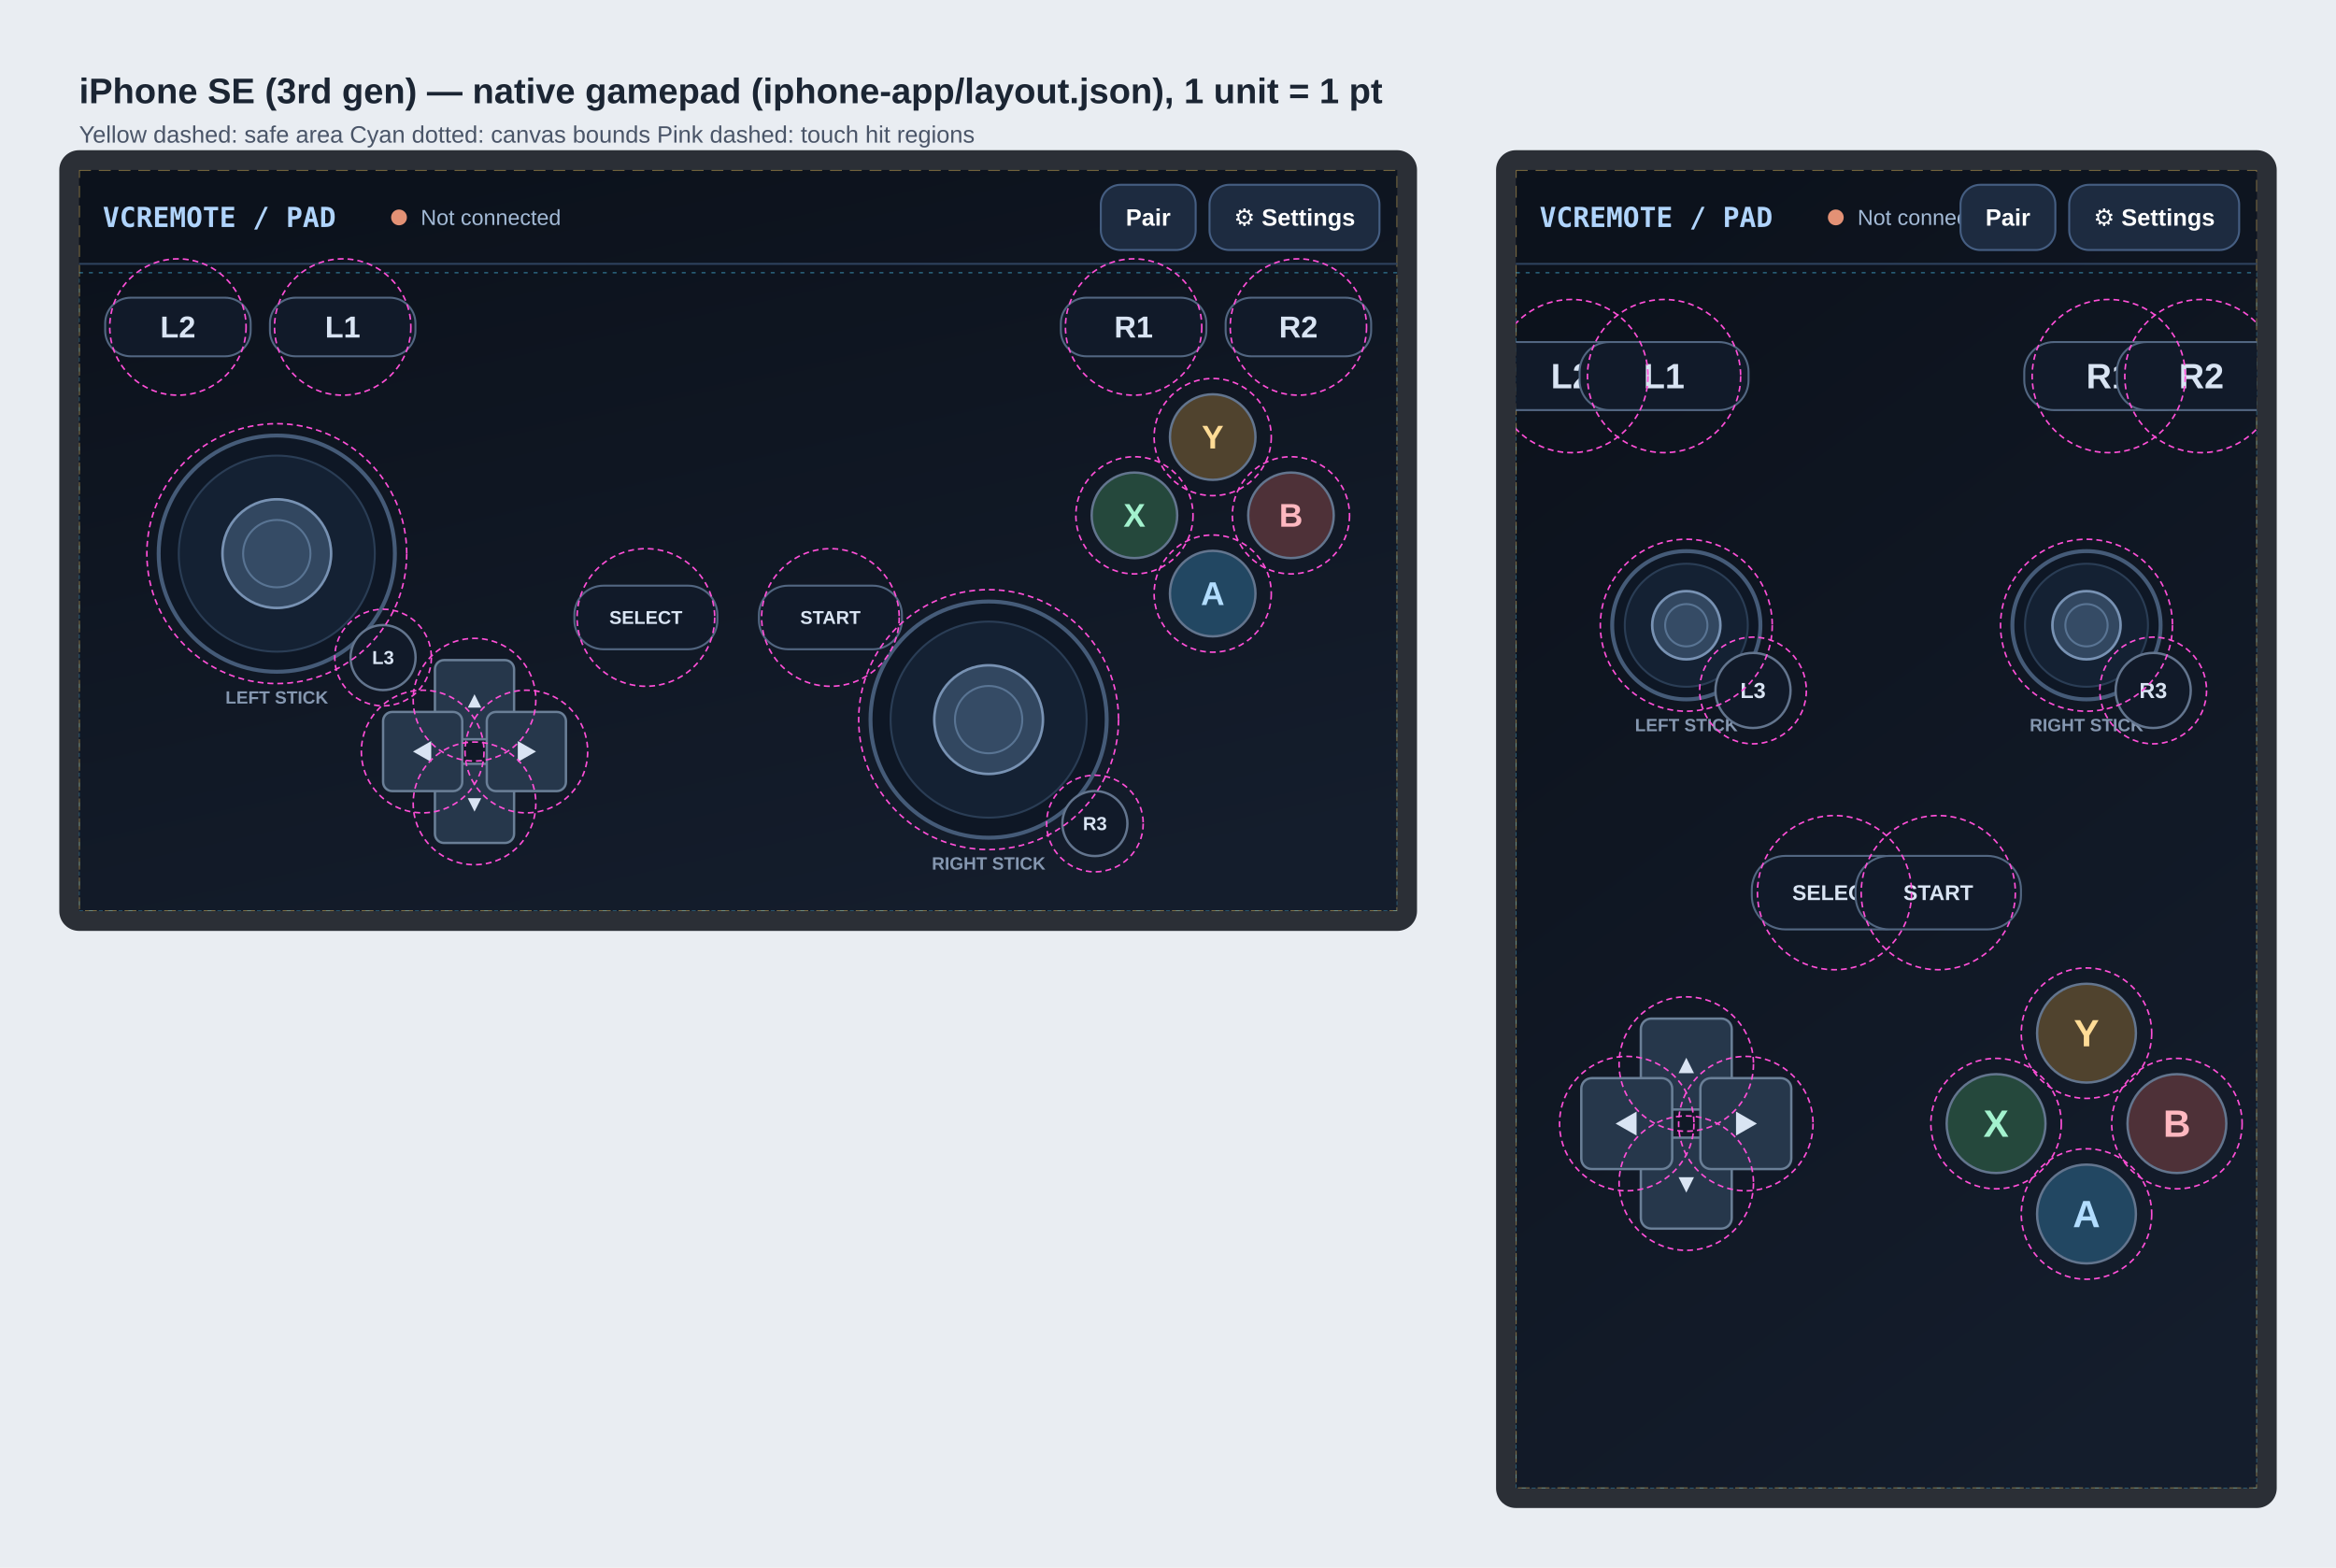
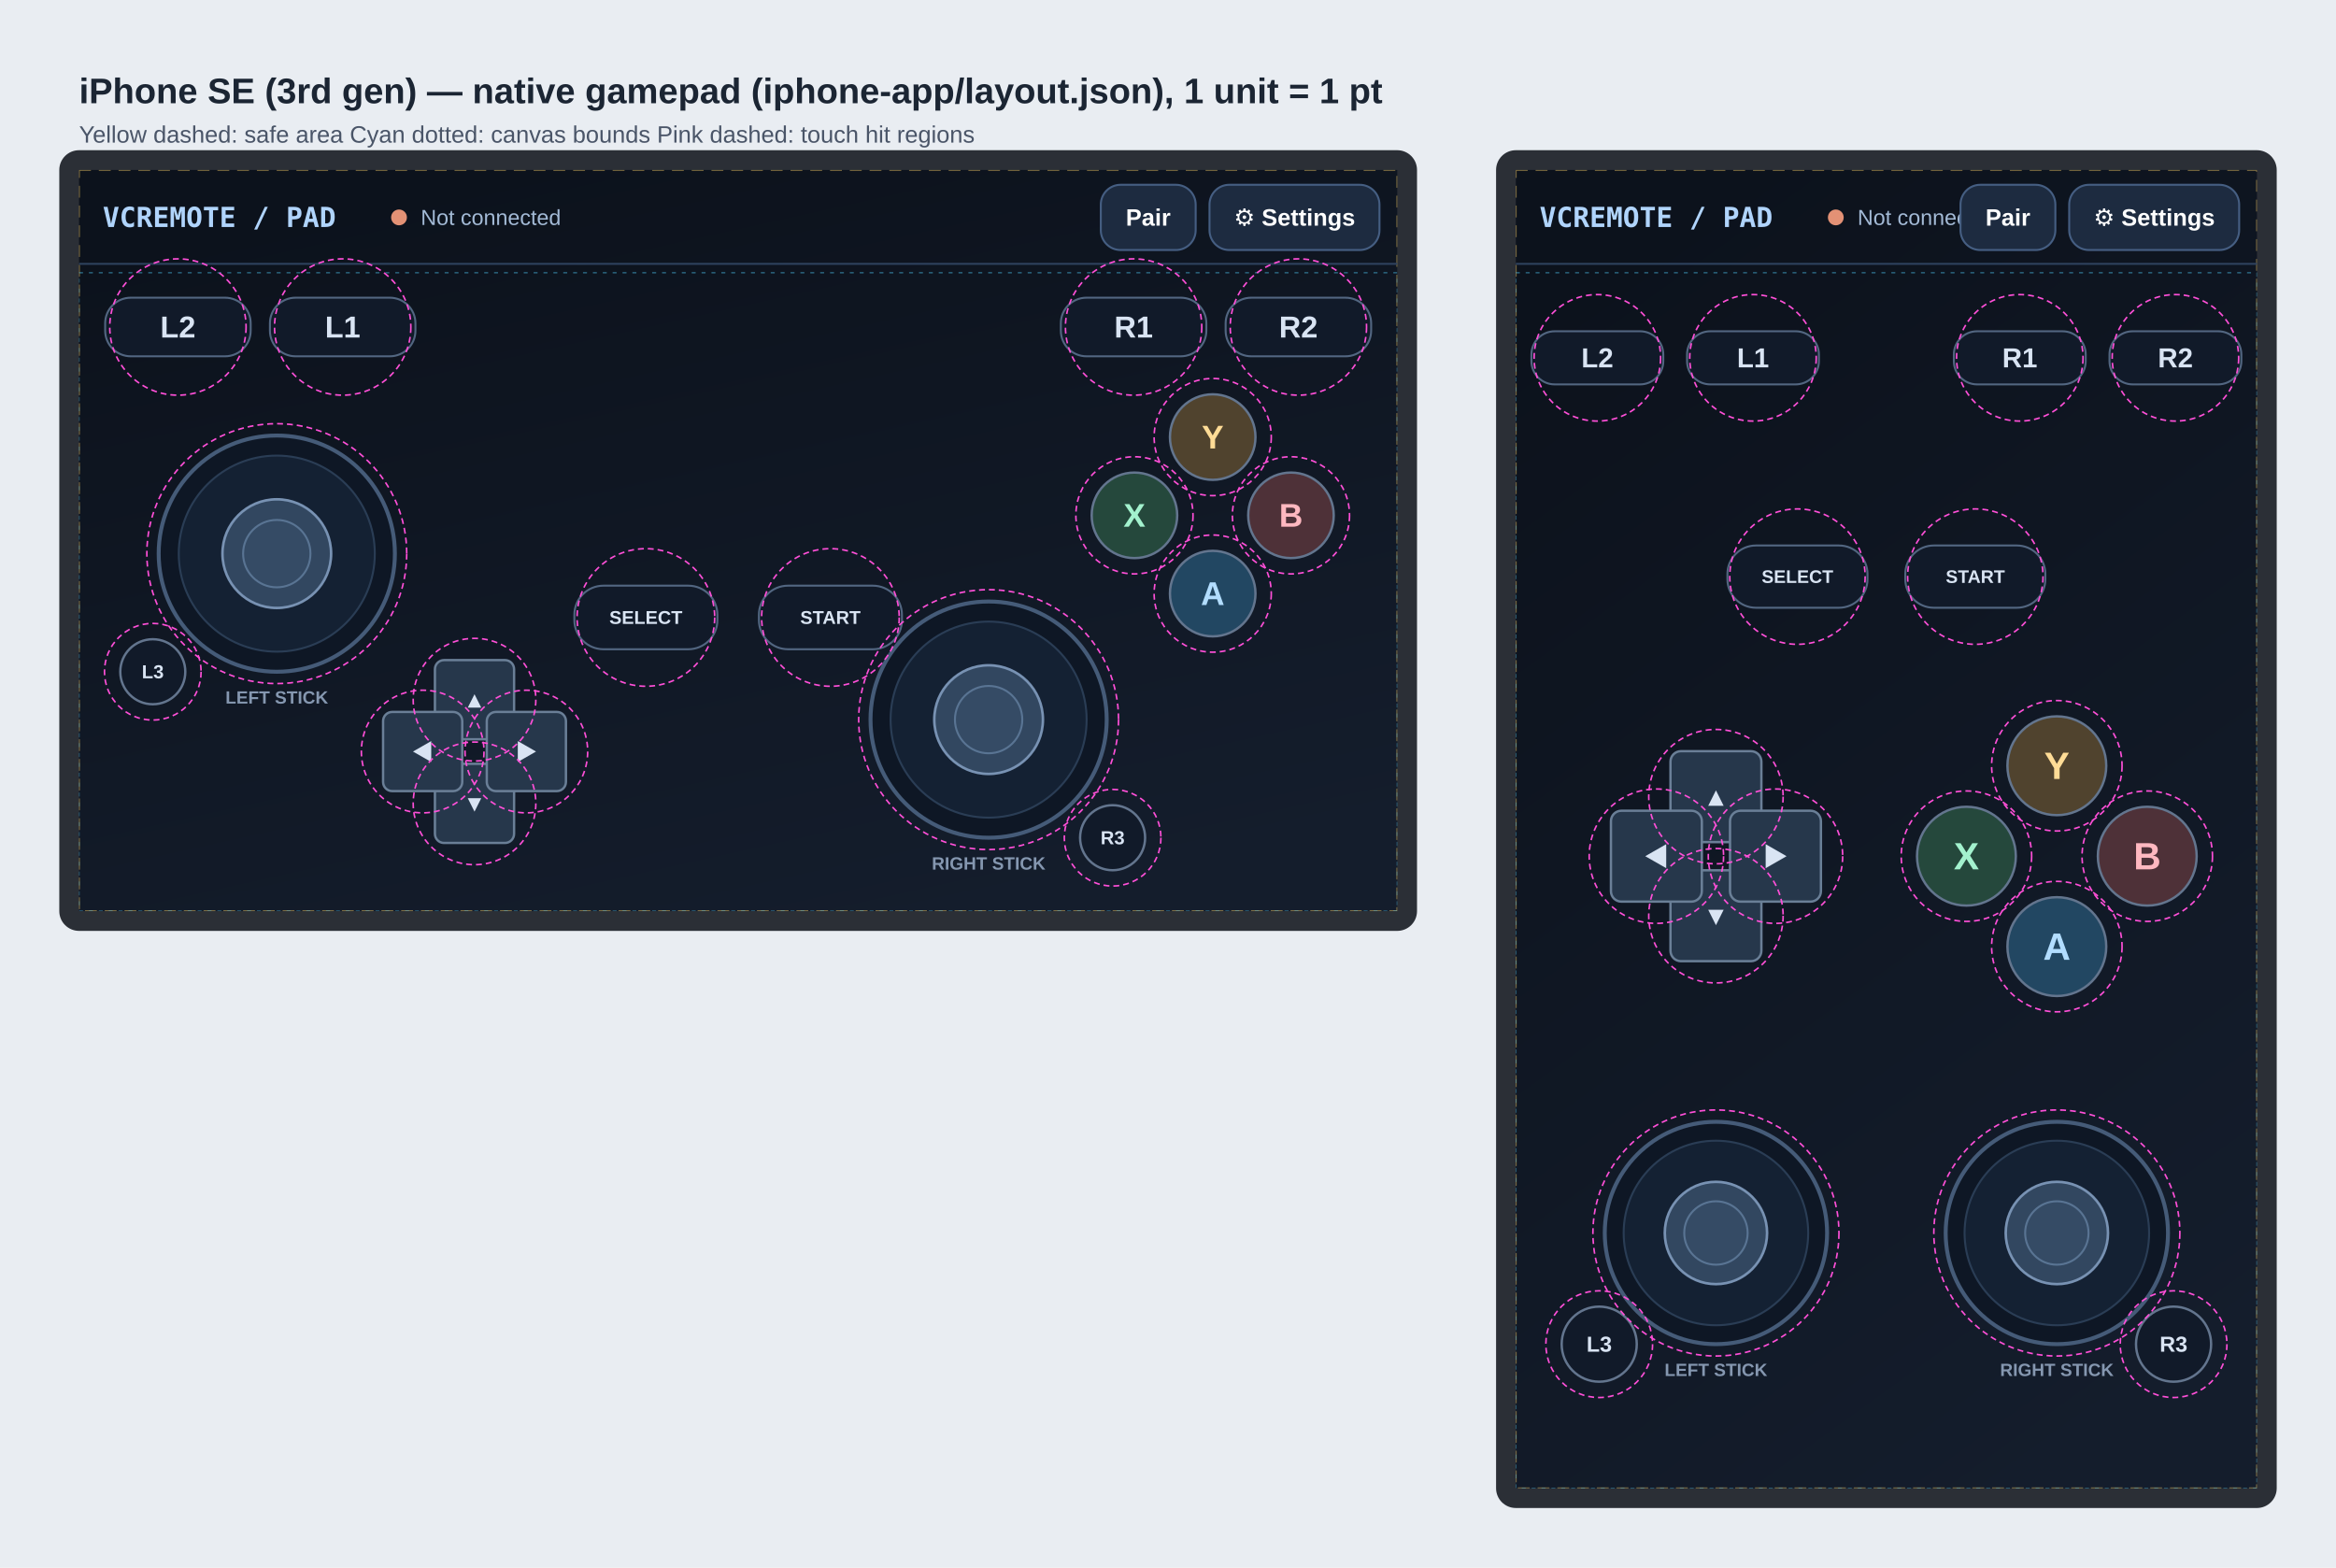
<svg xmlns="http://www.w3.org/2000/svg" viewBox="0 0 1182 793" width="1182" height="793">
  <rect width="1182" height="793" fill="#e9edf2" />
  <text x="40.00" y="46.00" font-family="-apple-system, 'SF Pro Text', system-ui, 'Helvetica Neue', Arial, sans-serif" font-size="18.00" font-weight="700" fill="#1b2533" text-anchor="start" dominant-baseline="central">iPhone SE (3rd gen) — native gamepad (iphone-app/layout.json), 1 unit = 1 pt</text>
  <text x="40.00" y="68.00" font-family="-apple-system, 'SF Pro Text', system-ui, 'Helvetica Neue', Arial, sans-serif" font-size="12.00" font-weight="500" fill="#4a5568" text-anchor="start" dominant-baseline="central">Yellow dashed: safe area   Cyan dotted: canvas bounds   Pink dashed: touch hit regions</text>
  <g transform="translate(40,86)">
    <rect x="-10" y="-10" width="687" height="395" rx="10" fill="#2b2f36" />
    <clipPath id="scr-iphone-se-landscape">
      <rect width="667" height="375" rx="0" />
    </clipPath>
    <g clip-path="url(#scr-iphone-se-landscape)">
      <defs>
        <linearGradient id="bg-iphone-se-landscape" x1="0.3" y1="0" x2="0.7" y2="1">
          <stop offset="0" stop-color="#0c121c" />
          <stop offset="1" stop-color="#141d2c" />
        </linearGradient>
      </defs>
      <rect width="667" height="375" fill="url(#bg-iphone-se-landscape)" />
      <rect x="0" y="0" width="667" height="375" fill="none" stroke="#ffd166" stroke-width="0.8" stroke-dasharray="6 4" opacity="0.55" />
      <text x="12.00" y="24.00" font-family="ui-monospace, 'SF Mono', Menlo, monospace" font-size="14.00" font-weight="700" fill="#b0d4fc" text-anchor="start" dominant-baseline="central">VCREMOTE / PAD</text>
      <circle cx="161.90" cy="24.00" r="4.00" fill="#e39175" />
      <text x="172.90" y="24.00" font-family="-apple-system, 'SF Pro Text', system-ui, 'Helvetica Neue', Arial, sans-serif" font-size="11.00" font-weight="500" fill="#a3bad6" text-anchor="start" dominant-baseline="central">Not connected</text>
      <rect x="517.00" y="7.50" width="48.00" height="33.00" rx="10.00" fill="#1d2b40" stroke="#455e82" stroke-width="1" />
      <text x="541.00" y="24.00" font-family="-apple-system, 'SF Pro Text', system-ui, 'Helvetica Neue', Arial, sans-serif" font-size="12.00" font-weight="600" fill="#ffffff" text-anchor="middle" dominant-baseline="central">Pair</text>
      <rect x="572.00" y="7.50" width="86.00" height="33.00" rx="10.00" fill="#1d2b40" stroke="#455e82" stroke-width="1" />
      <text x="615.00" y="24.00" font-family="-apple-system, 'SF Pro Text', system-ui, 'Helvetica Neue', Arial, sans-serif" font-size="12.00" font-weight="600" fill="#ffffff" text-anchor="middle" dominant-baseline="central">⚙ Settings</text>
      <rect x="0" y="47" width="667" height="1" fill="#2e425e" />
      <rect x="0" y="52" width="667" height="323" fill="none" stroke="#4fd1ff" stroke-width="0.6" stroke-dasharray="2 3" opacity="0.5" />
      <g transform="translate(0,52)">
        <circle cx="100.05" cy="142.12" r="59.76" fill="#0e1725" stroke="#455b78" stroke-width="2" />
        <circle cx="100.05" cy="142.12" r="49.60" fill="#142133" stroke="#2a3d55" stroke-width="1" />
        <circle cx="100.05" cy="142.12" r="27.49" fill="#324760" stroke="#7892b3" stroke-width="1.3" />
        <circle cx="100.05" cy="142.12" r="17.04" fill="#354b65" stroke="#597493" stroke-width="1" />
        <text x="100.05" y="214.88" font-family="-apple-system, 'SF Pro Text', system-ui, 'Helvetica Neue', Arial, sans-serif" font-size="9.00" font-weight="600" fill="#8597b0" text-anchor="middle" dominant-baseline="central">LEFT STICK</text>
        <circle cx="460.23" cy="226.10" r="59.76" fill="#0e1725" stroke="#455b78" stroke-width="2" />
        <circle cx="460.23" cy="226.10" r="49.60" fill="#142133" stroke="#2a3d55" stroke-width="1" />
        <circle cx="460.23" cy="226.10" r="27.49" fill="#324760" stroke="#7892b3" stroke-width="1.3" />
        <circle cx="460.23" cy="226.10" r="17.04" fill="#354b65" stroke="#597493" stroke-width="1" />
        <text x="460.23" y="298.86" font-family="-apple-system, 'SF Pro Text', system-ui, 'Helvetica Neue', Arial, sans-serif" font-size="9.00" font-weight="600" fill="#8597b0" text-anchor="middle" dominant-baseline="central">RIGHT STICK</text>
        <circle cx="573.62" cy="83.14" r="21.64" fill="#50432e" stroke="#63758e" stroke-width="1.2" />
        <text x="573.62" y="83.14" font-family="-apple-system, 'SF Pro Text', system-ui, 'Helvetica Neue', Arial, sans-serif" font-size="16.66" font-weight="700" fill="#ffdc96" text-anchor="middle" dominant-baseline="central">Y</text>
        <circle cx="534.02" cy="122.74" r="21.64" fill="#25483c" stroke="#63758e" stroke-width="1.2" />
        <text x="534.02" y="122.74" font-family="-apple-system, 'SF Pro Text', system-ui, 'Helvetica Neue', Arial, sans-serif" font-size="16.66" font-weight="700" fill="#a3f2ce" text-anchor="middle" dominant-baseline="central">X</text>
        <circle cx="613.22" cy="122.74" r="21.64" fill="#4e3138" stroke="#63758e" stroke-width="1.2" />
        <text x="613.22" y="122.74" font-family="-apple-system, 'SF Pro Text', system-ui, 'Helvetica Neue', Arial, sans-serif" font-size="16.66" font-weight="700" fill="#ffb8c0" text-anchor="middle" dominant-baseline="central">B</text>
        <circle cx="573.62" cy="162.34" r="21.64" fill="#224762" stroke="#63758e" stroke-width="1.2" />
        <text x="573.62" y="162.34" font-family="-apple-system, 'SF Pro Text', system-ui, 'Helvetica Neue', Arial, sans-serif" font-size="16.66" font-weight="700" fill="#b2ddff" text-anchor="middle" dominant-baseline="central">A</text>
        <rect x="180.07" y="195.99" width="40.05" height="40.05" rx="4.61" fill="#26374b" stroke="#6a7f97" stroke-width="1.2" />
        <text x="200.10" y="216.02" font-family="-apple-system, 'SF Pro Text', system-ui, 'Helvetica Neue', Arial, sans-serif" font-size="11.62" font-weight="700" fill="#d9e4f3" text-anchor="middle" dominant-baseline="central">▲</text>
        <rect x="180.07" y="248.46" width="40.05" height="40.05" rx="4.61" fill="#26374b" stroke="#6a7f97" stroke-width="1.2" />
        <text x="200.10" y="268.48" font-family="-apple-system, 'SF Pro Text', system-ui, 'Helvetica Neue', Arial, sans-serif" font-size="11.62" font-weight="700" fill="#d9e4f3" text-anchor="middle" dominant-baseline="central">▼</text>
        <rect x="153.84" y="222.22" width="40.05" height="40.05" rx="4.61" fill="#26374b" stroke="#6a7f97" stroke-width="1.2" />
        <text x="173.87" y="242.25" font-family="-apple-system, 'SF Pro Text', system-ui, 'Helvetica Neue', Arial, sans-serif" font-size="11.62" font-weight="700" fill="#d9e4f3" text-anchor="middle" dominant-baseline="central">◀</text>
        <rect x="206.31" y="222.22" width="40.05" height="40.05" rx="4.61" fill="#26374b" stroke="#6a7f97" stroke-width="1.2" />
        <text x="226.33" y="242.25" font-family="-apple-system, 'SF Pro Text', system-ui, 'Helvetica Neue', Arial, sans-serif" font-size="11.62" font-weight="700" fill="#d9e4f3" text-anchor="middle" dominant-baseline="central">▶</text>
        <rect x="13.21" y="12.62" width="73.63" height="29.66" rx="12.98" fill="#111a29" stroke="#526681" stroke-width="1" />
        <text x="50.02" y="27.46" font-family="-apple-system, 'SF Pro Text', system-ui, 'Helvetica Neue', Arial, sans-serif" font-size="15.36" font-weight="700" fill="#d9e4f3" text-anchor="middle" dominant-baseline="central">L2</text>
        <rect x="96.58" y="12.62" width="73.63" height="29.66" rx="12.98" fill="#111a29" stroke="#526681" stroke-width="1" />
        <text x="133.40" y="27.46" font-family="-apple-system, 'SF Pro Text', system-ui, 'Helvetica Neue', Arial, sans-serif" font-size="15.36" font-weight="700" fill="#d9e4f3" text-anchor="middle" dominant-baseline="central">L1</text>
        <rect x="496.78" y="12.62" width="73.63" height="29.66" rx="12.98" fill="#111a29" stroke="#526681" stroke-width="1" />
        <text x="533.60" y="27.46" font-family="-apple-system, 'SF Pro Text', system-ui, 'Helvetica Neue', Arial, sans-serif" font-size="15.36" font-weight="700" fill="#d9e4f3" text-anchor="middle" dominant-baseline="central">R1</text>
        <rect x="580.16" y="12.62" width="73.63" height="29.66" rx="12.98" fill="#111a29" stroke="#526681" stroke-width="1" />
        <text x="616.98" y="27.46" font-family="-apple-system, 'SF Pro Text', system-ui, 'Helvetica Neue', Arial, sans-serif" font-size="15.36" font-weight="700" fill="#d9e4f3" text-anchor="middle" dominant-baseline="central">R2</text>
        <rect x="250.62" y="158.33" width="72.38" height="32.17" rx="14.74" fill="#111a29" stroke="#526681" stroke-width="1" />
        <text x="286.81" y="174.42" font-family="-apple-system, 'SF Pro Text', system-ui, 'Helvetica Neue', Arial, sans-serif" font-size="9.38" font-weight="700" fill="#d9e4f3" text-anchor="middle" dominant-baseline="central">SELECT</text>
        <rect x="344.00" y="158.33" width="72.38" height="32.17" rx="14.74" fill="#111a29" stroke="#526681" stroke-width="1" />
        <text x="380.19" y="174.42" font-family="-apple-system, 'SF Pro Text', system-ui, 'Helvetica Neue', Arial, sans-serif" font-size="9.38" font-weight="700" fill="#d9e4f3" text-anchor="middle" dominant-baseline="central">START</text>
-         <circle cx="153.83" cy="194.70" r="16.45" fill="#111a29" stroke="#63758e" stroke-width="1.2" />
-         <text x="153.83" y="194.70" font-family="-apple-system, 'SF Pro Text', system-ui, 'Helvetica Neue', Arial, sans-serif" font-size="9.54" font-weight="700" fill="#d9e4f3" text-anchor="middle" dominant-baseline="central">L3</text>
-         <circle cx="514.01" cy="278.68" r="16.45" fill="#111a29" stroke="#63758e" stroke-width="1.2" />
-         <text x="514.01" y="278.68" font-family="-apple-system, 'SF Pro Text', system-ui, 'Helvetica Neue', Arial, sans-serif" font-size="9.54" font-weight="700" fill="#d9e4f3" text-anchor="middle" dominant-baseline="central">R3</text>
+         <circle cx="37.31" cy="201.88" r="16.45" fill="#111a29" stroke="#63758e" stroke-width="1.2" />
+         <text x="37.31" y="201.88" font-family="-apple-system, 'SF Pro Text', system-ui, 'Helvetica Neue', Arial, sans-serif" font-size="9.54" font-weight="700" fill="#d9e4f3" text-anchor="middle" dominant-baseline="central">L3</text>
+         <circle cx="522.97" cy="285.86" r="16.45" fill="#111a29" stroke="#63758e" stroke-width="1.2" />
+         <text x="522.97" y="285.86" font-family="-apple-system, 'SF Pro Text', system-ui, 'Helvetica Neue', Arial, sans-serif" font-size="9.54" font-weight="700" fill="#d9e4f3" text-anchor="middle" dominant-baseline="central">R3</text>
        <circle cx="100.05" cy="142.12" r="65.75" fill="none" stroke="#ff4fd8" stroke-width="0.8" stroke-dasharray="3 2" />
        <circle cx="460.23" cy="226.10" r="65.75" fill="none" stroke="#ff4fd8" stroke-width="0.8" stroke-dasharray="3 2" />
        <circle cx="573.62" cy="83.14" r="29.64" fill="none" stroke="#ff4fd8" stroke-width="0.8" stroke-dasharray="3 2" />
        <circle cx="534.02" cy="122.74" r="29.64" fill="none" stroke="#ff4fd8" stroke-width="0.8" stroke-dasharray="3 2" />
        <circle cx="613.22" cy="122.74" r="29.64" fill="none" stroke="#ff4fd8" stroke-width="0.8" stroke-dasharray="3 2" />
        <circle cx="573.62" cy="162.34" r="29.64" fill="none" stroke="#ff4fd8" stroke-width="0.8" stroke-dasharray="3 2" />
        <circle cx="200.10" cy="216.02" r="31.03" fill="none" stroke="#ff4fd8" stroke-width="0.8" stroke-dasharray="3 2" />
        <circle cx="200.10" cy="268.48" r="31.03" fill="none" stroke="#ff4fd8" stroke-width="0.8" stroke-dasharray="3 2" />
        <circle cx="173.87" cy="242.25" r="31.03" fill="none" stroke="#ff4fd8" stroke-width="0.8" stroke-dasharray="3 2" />
        <circle cx="226.33" cy="242.25" r="31.03" fill="none" stroke="#ff4fd8" stroke-width="0.8" stroke-dasharray="3 2" />
        <circle cx="50.02" cy="27.46" r="34.49" fill="none" stroke="#ff4fd8" stroke-width="0.8" stroke-dasharray="3 2" />
        <circle cx="133.40" cy="27.46" r="34.49" fill="none" stroke="#ff4fd8" stroke-width="0.8" stroke-dasharray="3 2" />
        <circle cx="533.60" cy="27.46" r="34.49" fill="none" stroke="#ff4fd8" stroke-width="0.8" stroke-dasharray="3 2" />
        <circle cx="616.98" cy="27.46" r="34.49" fill="none" stroke="#ff4fd8" stroke-width="0.8" stroke-dasharray="3 2" />
        <circle cx="286.81" cy="174.42" r="34.81" fill="none" stroke="#ff4fd8" stroke-width="0.8" stroke-dasharray="3 2" />
        <circle cx="380.19" cy="174.42" r="34.81" fill="none" stroke="#ff4fd8" stroke-width="0.8" stroke-dasharray="3 2" />
-         <circle cx="153.83" cy="194.70" r="24.45" fill="none" stroke="#ff4fd8" stroke-width="0.8" stroke-dasharray="3 2" />
-         <circle cx="514.01" cy="278.68" r="24.45" fill="none" stroke="#ff4fd8" stroke-width="0.8" stroke-dasharray="3 2" />
+         <circle cx="37.31" cy="201.88" r="24.45" fill="none" stroke="#ff4fd8" stroke-width="0.8" stroke-dasharray="3 2" />
+         <circle cx="522.97" cy="285.86" r="24.45" fill="none" stroke="#ff4fd8" stroke-width="0.8" stroke-dasharray="3 2" />
      </g>
    </g>
  </g>
  <g transform="translate(767,86)">
    <rect x="-10" y="-10" width="395" height="687" rx="10" fill="#2b2f36" />
    <clipPath id="scr-iphone-se-portrait">
      <rect width="375" height="667" rx="0" />
    </clipPath>
    <g clip-path="url(#scr-iphone-se-portrait)">
      <defs>
        <linearGradient id="bg-iphone-se-portrait" x1="0.3" y1="0" x2="0.7" y2="1">
          <stop offset="0" stop-color="#0c121c" />
          <stop offset="1" stop-color="#141d2c" />
        </linearGradient>
      </defs>
      <rect width="375" height="667" fill="url(#bg-iphone-se-portrait)" />
      <rect x="0" y="0" width="375" height="667" fill="none" stroke="#ffd166" stroke-width="0.8" stroke-dasharray="6 4" opacity="0.55" />
      <text x="12.00" y="24.00" font-family="ui-monospace, 'SF Mono', Menlo, monospace" font-size="14.00" font-weight="700" fill="#b0d4fc" text-anchor="start" dominant-baseline="central">VCREMOTE / PAD</text>
      <circle cx="161.90" cy="24.00" r="4.00" fill="#e39175" />
      <text x="172.90" y="24.00" font-family="-apple-system, 'SF Pro Text', system-ui, 'Helvetica Neue', Arial, sans-serif" font-size="11.00" font-weight="500" fill="#a3bad6" text-anchor="start" dominant-baseline="central">Not connected</text>
      <rect x="225.00" y="7.50" width="48.00" height="33.00" rx="10.00" fill="#1d2b40" stroke="#455e82" stroke-width="1" />
      <text x="249.00" y="24.00" font-family="-apple-system, 'SF Pro Text', system-ui, 'Helvetica Neue', Arial, sans-serif" font-size="12.00" font-weight="600" fill="#ffffff" text-anchor="middle" dominant-baseline="central">Pair</text>
      <rect x="280.00" y="7.50" width="86.00" height="33.00" rx="10.00" fill="#1d2b40" stroke="#455e82" stroke-width="1" />
      <text x="323.00" y="24.00" font-family="-apple-system, 'SF Pro Text', system-ui, 'Helvetica Neue', Arial, sans-serif" font-size="12.00" font-weight="600" fill="#ffffff" text-anchor="middle" dominant-baseline="central">⚙ Settings</text>
      <rect x="0" y="47" width="375" height="1" fill="#2e425e" />
      <rect x="0" y="52" width="375" height="615" fill="none" stroke="#4fd1ff" stroke-width="0.6" stroke-dasharray="2 3" opacity="0.5" />
      <g transform="translate(0,52)">
-         <circle cx="86.25" cy="178.35" r="37.50" fill="#0e1725" stroke="#455b78" stroke-width="2" />
-         <circle cx="86.25" cy="178.35" r="31.12" fill="#142133" stroke="#2a3d55" stroke-width="1" />
-         <circle cx="86.25" cy="178.35" r="17.25" fill="#324760" stroke="#7892b3" stroke-width="1.3" />
-         <circle cx="86.25" cy="178.35" r="10.70" fill="#354b65" stroke="#597493" stroke-width="1" />
-         <text x="86.25" y="228.85" font-family="-apple-system, 'SF Pro Text', system-ui, 'Helvetica Neue', Arial, sans-serif" font-size="9.00" font-weight="600" fill="#8597b0" text-anchor="middle" dominant-baseline="central">LEFT STICK</text>
-         <circle cx="288.75" cy="178.35" r="37.50" fill="#0e1725" stroke="#455b78" stroke-width="2" />
-         <circle cx="288.75" cy="178.35" r="31.12" fill="#142133" stroke="#2a3d55" stroke-width="1" />
-         <circle cx="288.75" cy="178.35" r="17.25" fill="#324760" stroke="#7892b3" stroke-width="1.3" />
-         <circle cx="288.75" cy="178.35" r="10.70" fill="#354b65" stroke="#597493" stroke-width="1" />
-         <text x="288.75" y="228.85" font-family="-apple-system, 'SF Pro Text', system-ui, 'Helvetica Neue', Arial, sans-serif" font-size="9.00" font-weight="600" fill="#8597b0" text-anchor="middle" dominant-baseline="central">RIGHT STICK</text>
-         <circle cx="288.75" cy="384.75" r="25.00" fill="#50432e" stroke="#63758e" stroke-width="1.2" />
-         <text x="288.75" y="384.75" font-family="-apple-system, 'SF Pro Text', system-ui, 'Helvetica Neue', Arial, sans-serif" font-size="19.25" font-weight="700" fill="#ffdc96" text-anchor="middle" dominant-baseline="central">Y</text>
-         <circle cx="243.00" cy="430.50" r="25.00" fill="#25483c" stroke="#63758e" stroke-width="1.2" />
-         <text x="243.00" y="430.50" font-family="-apple-system, 'SF Pro Text', system-ui, 'Helvetica Neue', Arial, sans-serif" font-size="19.25" font-weight="700" fill="#a3f2ce" text-anchor="middle" dominant-baseline="central">X</text>
-         <circle cx="334.50" cy="430.50" r="25.00" fill="#4e3138" stroke="#63758e" stroke-width="1.2" />
-         <text x="334.50" y="430.50" font-family="-apple-system, 'SF Pro Text', system-ui, 'Helvetica Neue', Arial, sans-serif" font-size="19.25" font-weight="700" fill="#ffb8c0" text-anchor="middle" dominant-baseline="central">B</text>
-         <circle cx="288.75" cy="476.25" r="25.00" fill="#224762" stroke="#63758e" stroke-width="1.2" />
-         <text x="288.75" y="476.25" font-family="-apple-system, 'SF Pro Text', system-ui, 'Helvetica Neue', Arial, sans-serif" font-size="19.25" font-weight="700" fill="#b2ddff" text-anchor="middle" dominant-baseline="central">A</text>
-         <rect x="63.25" y="377.37" width="46.00" height="46.00" rx="5.29" fill="#26374b" stroke="#6a7f97" stroke-width="1.2" />
-         <text x="86.25" y="400.37" font-family="-apple-system, 'SF Pro Text', system-ui, 'Helvetica Neue', Arial, sans-serif" font-size="13.34" font-weight="700" fill="#d9e4f3" text-anchor="middle" dominant-baseline="central">▲</text>
-         <rect x="63.25" y="437.63" width="46.00" height="46.00" rx="5.29" fill="#26374b" stroke="#6a7f97" stroke-width="1.2" />
-         <text x="86.25" y="460.63" font-family="-apple-system, 'SF Pro Text', system-ui, 'Helvetica Neue', Arial, sans-serif" font-size="13.34" font-weight="700" fill="#d9e4f3" text-anchor="middle" dominant-baseline="central">▼</text>
-         <rect x="33.12" y="407.50" width="46.00" height="46.00" rx="5.29" fill="#26374b" stroke="#6a7f97" stroke-width="1.2" />
-         <text x="56.12" y="430.50" font-family="-apple-system, 'SF Pro Text', system-ui, 'Helvetica Neue', Arial, sans-serif" font-size="13.34" font-weight="700" fill="#d9e4f3" text-anchor="middle" dominant-baseline="central">◀</text>
-         <rect x="93.38" y="407.50" width="46.00" height="46.00" rx="5.29" fill="#26374b" stroke="#6a7f97" stroke-width="1.2" />
-         <text x="116.38" y="430.50" font-family="-apple-system, 'SF Pro Text', system-ui, 'Helvetica Neue', Arial, sans-serif" font-size="13.34" font-weight="700" fill="#d9e4f3" text-anchor="middle" dominant-baseline="central">▶</text>
-         <rect x="-14.62" y="35.06" width="85.49" height="34.44" rx="15.07" fill="#111a29" stroke="#526681" stroke-width="1" />
-         <text x="28.12" y="52.28" font-family="-apple-system, 'SF Pro Text', system-ui, 'Helvetica Neue', Arial, sans-serif" font-size="17.83" font-weight="700" fill="#d9e4f3" text-anchor="middle" dominant-baseline="central">L2</text>
-         <rect x="32.26" y="35.06" width="85.49" height="34.44" rx="15.07" fill="#111a29" stroke="#526681" stroke-width="1" />
-         <text x="75.00" y="52.28" font-family="-apple-system, 'SF Pro Text', system-ui, 'Helvetica Neue', Arial, sans-serif" font-size="17.83" font-weight="700" fill="#d9e4f3" text-anchor="middle" dominant-baseline="central">L1</text>
-         <rect x="257.26" y="35.06" width="85.49" height="34.44" rx="15.07" fill="#111a29" stroke="#526681" stroke-width="1" />
-         <text x="300.00" y="52.28" font-family="-apple-system, 'SF Pro Text', system-ui, 'Helvetica Neue', Arial, sans-serif" font-size="17.83" font-weight="700" fill="#d9e4f3" text-anchor="middle" dominant-baseline="central">R1</text>
-         <rect x="304.13" y="35.06" width="85.49" height="34.44" rx="15.07" fill="#111a29" stroke="#526681" stroke-width="1" />
-         <text x="346.88" y="52.28" font-family="-apple-system, 'SF Pro Text', system-ui, 'Helvetica Neue', Arial, sans-serif" font-size="17.83" font-weight="700" fill="#d9e4f3" text-anchor="middle" dominant-baseline="central">R2</text>
-         <rect x="119.40" y="295.05" width="83.70" height="37.20" rx="17.05" fill="#111a29" stroke="#526681" stroke-width="1" />
-         <text x="161.25" y="313.65" font-family="-apple-system, 'SF Pro Text', system-ui, 'Helvetica Neue', Arial, sans-serif" font-size="10.85" font-weight="700" fill="#d9e4f3" text-anchor="middle" dominant-baseline="central">SELECT</text>
-         <rect x="171.90" y="295.05" width="83.70" height="37.20" rx="17.05" fill="#111a29" stroke="#526681" stroke-width="1" />
-         <text x="213.75" y="313.65" font-family="-apple-system, 'SF Pro Text', system-ui, 'Helvetica Neue', Arial, sans-serif" font-size="10.85" font-weight="700" fill="#d9e4f3" text-anchor="middle" dominant-baseline="central">START</text>
-         <circle cx="120.00" cy="211.35" r="19.00" fill="#111a29" stroke="#63758e" stroke-width="1.2" />
-         <text x="120.00" y="211.35" font-family="-apple-system, 'SF Pro Text', system-ui, 'Helvetica Neue', Arial, sans-serif" font-size="11.02" font-weight="700" fill="#d9e4f3" text-anchor="middle" dominant-baseline="central">L3</text>
-         <circle cx="322.50" cy="211.35" r="19.00" fill="#111a29" stroke="#63758e" stroke-width="1.2" />
-         <text x="322.50" y="211.35" font-family="-apple-system, 'SF Pro Text', system-ui, 'Helvetica Neue', Arial, sans-serif" font-size="11.02" font-weight="700" fill="#d9e4f3" text-anchor="middle" dominant-baseline="central">R3</text>
-         <circle cx="86.25" cy="178.35" r="43.50" fill="none" stroke="#ff4fd8" stroke-width="0.8" stroke-dasharray="3 2" />
-         <circle cx="288.75" cy="178.35" r="43.50" fill="none" stroke="#ff4fd8" stroke-width="0.8" stroke-dasharray="3 2" />
-         <circle cx="288.75" cy="384.75" r="33.00" fill="none" stroke="#ff4fd8" stroke-width="0.8" stroke-dasharray="3 2" />
-         <circle cx="243.00" cy="430.50" r="33.00" fill="none" stroke="#ff4fd8" stroke-width="0.8" stroke-dasharray="3 2" />
-         <circle cx="334.50" cy="430.50" r="33.00" fill="none" stroke="#ff4fd8" stroke-width="0.8" stroke-dasharray="3 2" />
-         <circle cx="288.75" cy="476.25" r="33.00" fill="none" stroke="#ff4fd8" stroke-width="0.8" stroke-dasharray="3 2" />
-         <circle cx="86.25" cy="400.37" r="34.00" fill="none" stroke="#ff4fd8" stroke-width="0.8" stroke-dasharray="3 2" />
-         <circle cx="86.25" cy="460.63" r="34.00" fill="none" stroke="#ff4fd8" stroke-width="0.8" stroke-dasharray="3 2" />
-         <circle cx="56.12" cy="430.50" r="34.00" fill="none" stroke="#ff4fd8" stroke-width="0.8" stroke-dasharray="3 2" />
-         <circle cx="116.38" cy="430.50" r="34.00" fill="none" stroke="#ff4fd8" stroke-width="0.8" stroke-dasharray="3 2" />
-         <circle cx="28.12" cy="52.28" r="38.75" fill="none" stroke="#ff4fd8" stroke-width="0.8" stroke-dasharray="3 2" />
-         <circle cx="75.00" cy="52.28" r="38.75" fill="none" stroke="#ff4fd8" stroke-width="0.8" stroke-dasharray="3 2" />
-         <circle cx="300.00" cy="52.28" r="38.75" fill="none" stroke="#ff4fd8" stroke-width="0.8" stroke-dasharray="3 2" />
-         <circle cx="346.88" cy="52.28" r="38.75" fill="none" stroke="#ff4fd8" stroke-width="0.8" stroke-dasharray="3 2" />
-         <circle cx="161.25" cy="313.65" r="39.00" fill="none" stroke="#ff4fd8" stroke-width="0.8" stroke-dasharray="3 2" />
-         <circle cx="213.75" cy="313.65" r="39.00" fill="none" stroke="#ff4fd8" stroke-width="0.8" stroke-dasharray="3 2" />
-         <circle cx="120.00" cy="211.35" r="27.00" fill="none" stroke="#ff4fd8" stroke-width="0.8" stroke-dasharray="3 2" />
-         <circle cx="322.50" cy="211.35" r="27.00" fill="none" stroke="#ff4fd8" stroke-width="0.8" stroke-dasharray="3 2" />
+         <circle cx="101.25" cy="485.85" r="56.25" fill="#0e1725" stroke="#455b78" stroke-width="2" />
+         <circle cx="101.25" cy="485.85" r="46.69" fill="#142133" stroke="#2a3d55" stroke-width="1" />
+         <circle cx="101.25" cy="485.85" r="25.88" fill="#324760" stroke="#7892b3" stroke-width="1.3" />
+         <circle cx="101.25" cy="485.85" r="16.04" fill="#354b65" stroke="#597493" stroke-width="1" />
+         <text x="101.25" y="555.10" font-family="-apple-system, 'SF Pro Text', system-ui, 'Helvetica Neue', Arial, sans-serif" font-size="9.00" font-weight="600" fill="#8597b0" text-anchor="middle" dominant-baseline="central">LEFT STICK</text>
+         <circle cx="273.75" cy="485.85" r="56.25" fill="#0e1725" stroke="#455b78" stroke-width="2" />
+         <circle cx="273.75" cy="485.85" r="46.69" fill="#142133" stroke="#2a3d55" stroke-width="1" />
+         <circle cx="273.75" cy="485.85" r="25.88" fill="#324760" stroke="#7892b3" stroke-width="1.3" />
+         <circle cx="273.75" cy="485.85" r="16.04" fill="#354b65" stroke="#597493" stroke-width="1" />
+         <text x="273.75" y="555.10" font-family="-apple-system, 'SF Pro Text', system-ui, 'Helvetica Neue', Arial, sans-serif" font-size="9.00" font-weight="600" fill="#8597b0" text-anchor="middle" dominant-baseline="central">RIGHT STICK</text>
+         <circle cx="273.75" cy="249.45" r="25.00" fill="#50432e" stroke="#63758e" stroke-width="1.2" />
+         <text x="273.75" y="249.45" font-family="-apple-system, 'SF Pro Text', system-ui, 'Helvetica Neue', Arial, sans-serif" font-size="19.25" font-weight="700" fill="#ffdc96" text-anchor="middle" dominant-baseline="central">Y</text>
+         <circle cx="228.00" cy="295.20" r="25.00" fill="#25483c" stroke="#63758e" stroke-width="1.2" />
+         <text x="228.00" y="295.20" font-family="-apple-system, 'SF Pro Text', system-ui, 'Helvetica Neue', Arial, sans-serif" font-size="19.25" font-weight="700" fill="#a3f2ce" text-anchor="middle" dominant-baseline="central">X</text>
+         <circle cx="319.50" cy="295.20" r="25.00" fill="#4e3138" stroke="#63758e" stroke-width="1.2" />
+         <text x="319.50" y="295.20" font-family="-apple-system, 'SF Pro Text', system-ui, 'Helvetica Neue', Arial, sans-serif" font-size="19.25" font-weight="700" fill="#ffb8c0" text-anchor="middle" dominant-baseline="central">B</text>
+         <circle cx="273.75" cy="340.95" r="25.00" fill="#224762" stroke="#63758e" stroke-width="1.2" />
+         <text x="273.75" y="340.95" font-family="-apple-system, 'SF Pro Text', system-ui, 'Helvetica Neue', Arial, sans-serif" font-size="19.25" font-weight="700" fill="#b2ddff" text-anchor="middle" dominant-baseline="central">A</text>
+         <rect x="78.25" y="242.07" width="46.00" height="46.00" rx="5.29" fill="#26374b" stroke="#6a7f97" stroke-width="1.2" />
+         <text x="101.25" y="265.07" font-family="-apple-system, 'SF Pro Text', system-ui, 'Helvetica Neue', Arial, sans-serif" font-size="13.34" font-weight="700" fill="#d9e4f3" text-anchor="middle" dominant-baseline="central">▲</text>
+         <rect x="78.25" y="302.33" width="46.00" height="46.00" rx="5.29" fill="#26374b" stroke="#6a7f97" stroke-width="1.2" />
+         <text x="101.25" y="325.33" font-family="-apple-system, 'SF Pro Text', system-ui, 'Helvetica Neue', Arial, sans-serif" font-size="13.34" font-weight="700" fill="#d9e4f3" text-anchor="middle" dominant-baseline="central">▼</text>
+         <rect x="48.12" y="272.20" width="46.00" height="46.00" rx="5.29" fill="#26374b" stroke="#6a7f97" stroke-width="1.2" />
+         <text x="71.12" y="295.20" font-family="-apple-system, 'SF Pro Text', system-ui, 'Helvetica Neue', Arial, sans-serif" font-size="13.34" font-weight="700" fill="#d9e4f3" text-anchor="middle" dominant-baseline="central">◀</text>
+         <rect x="108.38" y="272.20" width="46.00" height="46.00" rx="5.29" fill="#26374b" stroke="#6a7f97" stroke-width="1.2" />
+         <text x="131.38" y="295.20" font-family="-apple-system, 'SF Pro Text', system-ui, 'Helvetica Neue', Arial, sans-serif" font-size="13.34" font-weight="700" fill="#d9e4f3" text-anchor="middle" dominant-baseline="central">▶</text>
+         <rect x="7.89" y="29.61" width="66.72" height="26.88" rx="11.76" fill="#111a29" stroke="#526681" stroke-width="1" />
+         <text x="41.25" y="43.05" font-family="-apple-system, 'SF Pro Text', system-ui, 'Helvetica Neue', Arial, sans-serif" font-size="13.92" font-weight="700" fill="#d9e4f3" text-anchor="middle" dominant-baseline="central">L2</text>
+         <rect x="86.64" y="29.61" width="66.72" height="26.88" rx="11.76" fill="#111a29" stroke="#526681" stroke-width="1" />
+         <text x="120.00" y="43.05" font-family="-apple-system, 'SF Pro Text', system-ui, 'Helvetica Neue', Arial, sans-serif" font-size="13.92" font-weight="700" fill="#d9e4f3" text-anchor="middle" dominant-baseline="central">L1</text>
+         <rect x="221.64" y="29.61" width="66.72" height="26.88" rx="11.76" fill="#111a29" stroke="#526681" stroke-width="1" />
+         <text x="255.00" y="43.05" font-family="-apple-system, 'SF Pro Text', system-ui, 'Helvetica Neue', Arial, sans-serif" font-size="13.92" font-weight="700" fill="#d9e4f3" text-anchor="middle" dominant-baseline="central">R1</text>
+         <rect x="300.39" y="29.61" width="66.72" height="26.88" rx="11.76" fill="#111a29" stroke="#526681" stroke-width="1" />
+         <text x="333.75" y="43.05" font-family="-apple-system, 'SF Pro Text', system-ui, 'Helvetica Neue', Arial, sans-serif" font-size="13.92" font-weight="700" fill="#d9e4f3" text-anchor="middle" dominant-baseline="central">R2</text>
+         <rect x="107.06" y="138.00" width="70.88" height="31.50" rx="14.44" fill="#111a29" stroke="#526681" stroke-width="1" />
+         <text x="142.50" y="153.75" font-family="-apple-system, 'SF Pro Text', system-ui, 'Helvetica Neue', Arial, sans-serif" font-size="9.19" font-weight="700" fill="#d9e4f3" text-anchor="middle" dominant-baseline="central">SELECT</text>
+         <rect x="197.06" y="138.00" width="70.88" height="31.50" rx="14.44" fill="#111a29" stroke="#526681" stroke-width="1" />
+         <text x="232.50" y="153.75" font-family="-apple-system, 'SF Pro Text', system-ui, 'Helvetica Neue', Arial, sans-serif" font-size="9.19" font-weight="700" fill="#d9e4f3" text-anchor="middle" dominant-baseline="central">START</text>
+         <circle cx="42.19" cy="542.10" r="19.00" fill="#111a29" stroke="#63758e" stroke-width="1.2" />
+         <text x="42.19" y="542.10" font-family="-apple-system, 'SF Pro Text', system-ui, 'Helvetica Neue', Arial, sans-serif" font-size="11.02" font-weight="700" fill="#d9e4f3" text-anchor="middle" dominant-baseline="central">L3</text>
+         <circle cx="332.81" cy="542.10" r="19.00" fill="#111a29" stroke="#63758e" stroke-width="1.2" />
+         <text x="332.81" y="542.10" font-family="-apple-system, 'SF Pro Text', system-ui, 'Helvetica Neue', Arial, sans-serif" font-size="11.02" font-weight="700" fill="#d9e4f3" text-anchor="middle" dominant-baseline="central">R3</text>
+         <circle cx="101.25" cy="485.85" r="62.25" fill="none" stroke="#ff4fd8" stroke-width="0.8" stroke-dasharray="3 2" />
+         <circle cx="273.75" cy="485.85" r="62.25" fill="none" stroke="#ff4fd8" stroke-width="0.8" stroke-dasharray="3 2" />
+         <circle cx="273.75" cy="249.45" r="33.00" fill="none" stroke="#ff4fd8" stroke-width="0.8" stroke-dasharray="3 2" />
+         <circle cx="228.00" cy="295.20" r="33.00" fill="none" stroke="#ff4fd8" stroke-width="0.8" stroke-dasharray="3 2" />
+         <circle cx="319.50" cy="295.20" r="33.00" fill="none" stroke="#ff4fd8" stroke-width="0.8" stroke-dasharray="3 2" />
+         <circle cx="273.75" cy="340.95" r="33.00" fill="none" stroke="#ff4fd8" stroke-width="0.8" stroke-dasharray="3 2" />
+         <circle cx="101.25" cy="265.07" r="34.00" fill="none" stroke="#ff4fd8" stroke-width="0.8" stroke-dasharray="3 2" />
+         <circle cx="101.25" cy="325.33" r="34.00" fill="none" stroke="#ff4fd8" stroke-width="0.8" stroke-dasharray="3 2" />
+         <circle cx="71.12" cy="295.20" r="34.00" fill="none" stroke="#ff4fd8" stroke-width="0.8" stroke-dasharray="3 2" />
+         <circle cx="131.38" cy="295.20" r="34.00" fill="none" stroke="#ff4fd8" stroke-width="0.8" stroke-dasharray="3 2" />
+         <circle cx="41.25" cy="43.05" r="32.00" fill="none" stroke="#ff4fd8" stroke-width="0.8" stroke-dasharray="3 2" />
+         <circle cx="120.00" cy="43.05" r="32.00" fill="none" stroke="#ff4fd8" stroke-width="0.8" stroke-dasharray="3 2" />
+         <circle cx="255.00" cy="43.05" r="32.00" fill="none" stroke="#ff4fd8" stroke-width="0.8" stroke-dasharray="3 2" />
+         <circle cx="333.75" cy="43.05" r="32.00" fill="none" stroke="#ff4fd8" stroke-width="0.8" stroke-dasharray="3 2" />
+         <circle cx="142.50" cy="153.75" r="34.25" fill="none" stroke="#ff4fd8" stroke-width="0.8" stroke-dasharray="3 2" />
+         <circle cx="232.50" cy="153.75" r="34.25" fill="none" stroke="#ff4fd8" stroke-width="0.8" stroke-dasharray="3 2" />
+         <circle cx="42.19" cy="542.10" r="27.00" fill="none" stroke="#ff4fd8" stroke-width="0.8" stroke-dasharray="3 2" />
+         <circle cx="332.81" cy="542.10" r="27.00" fill="none" stroke="#ff4fd8" stroke-width="0.8" stroke-dasharray="3 2" />
      </g>
    </g>
  </g>
</svg>
